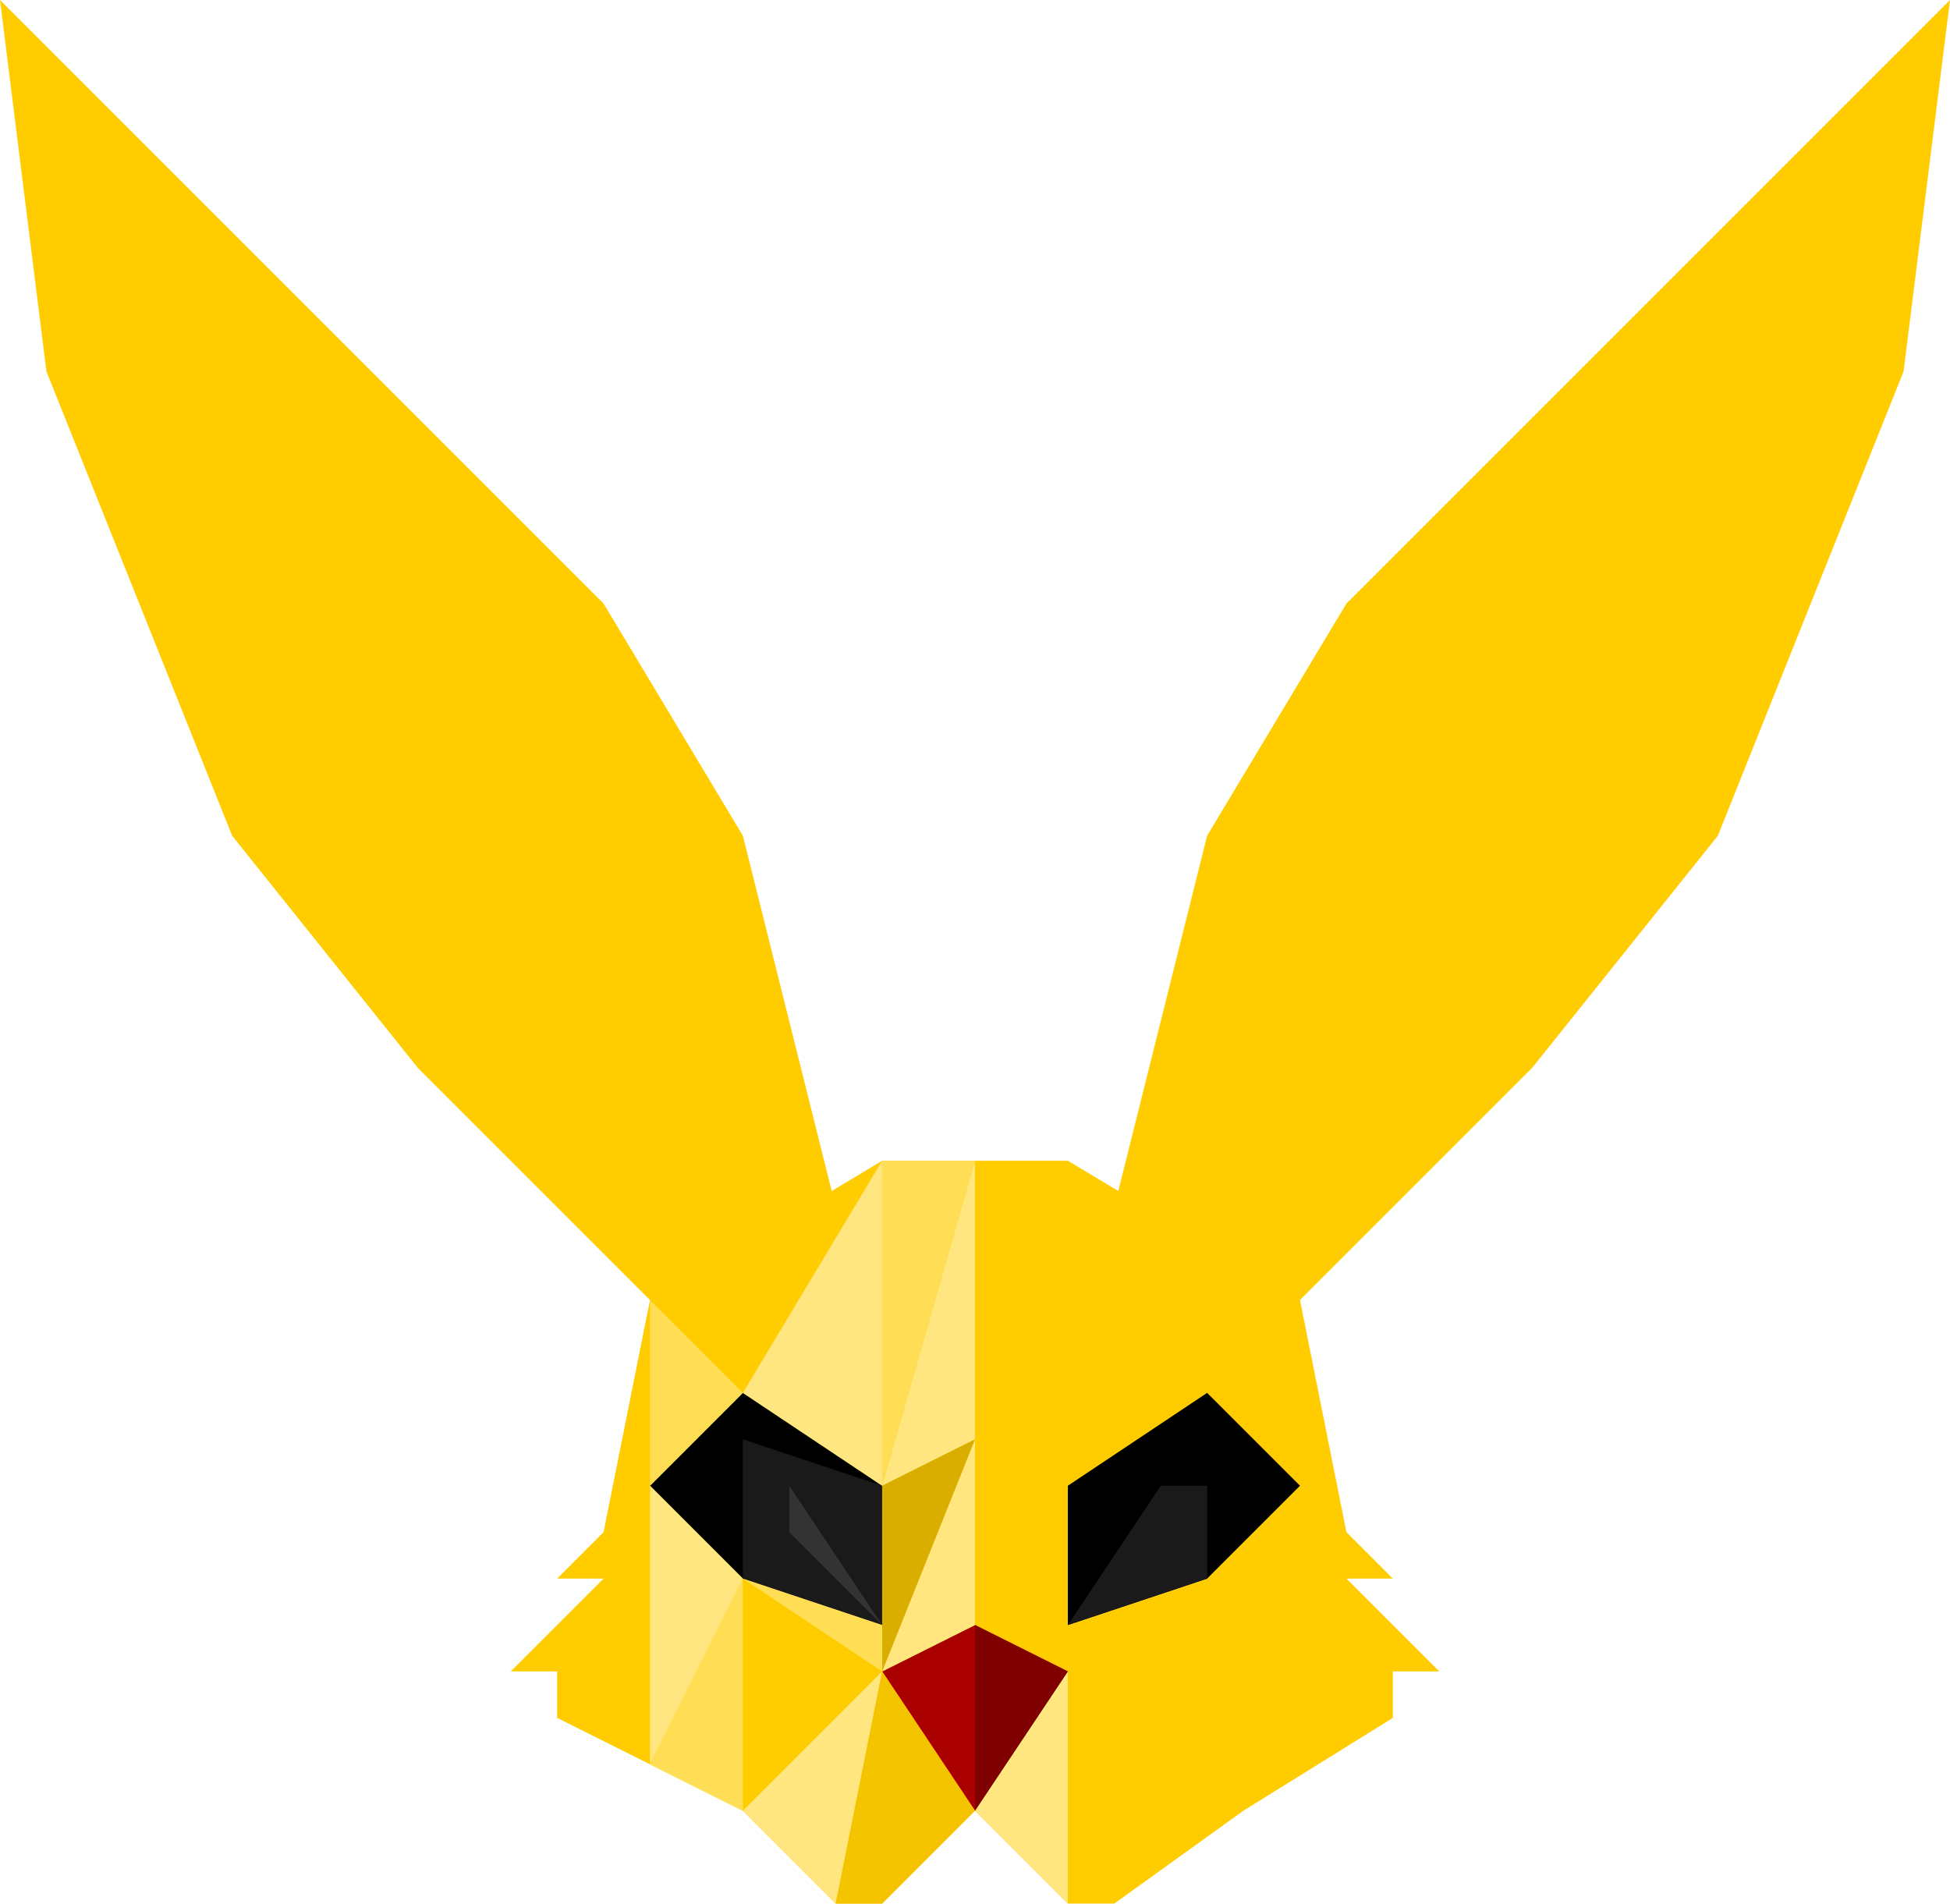
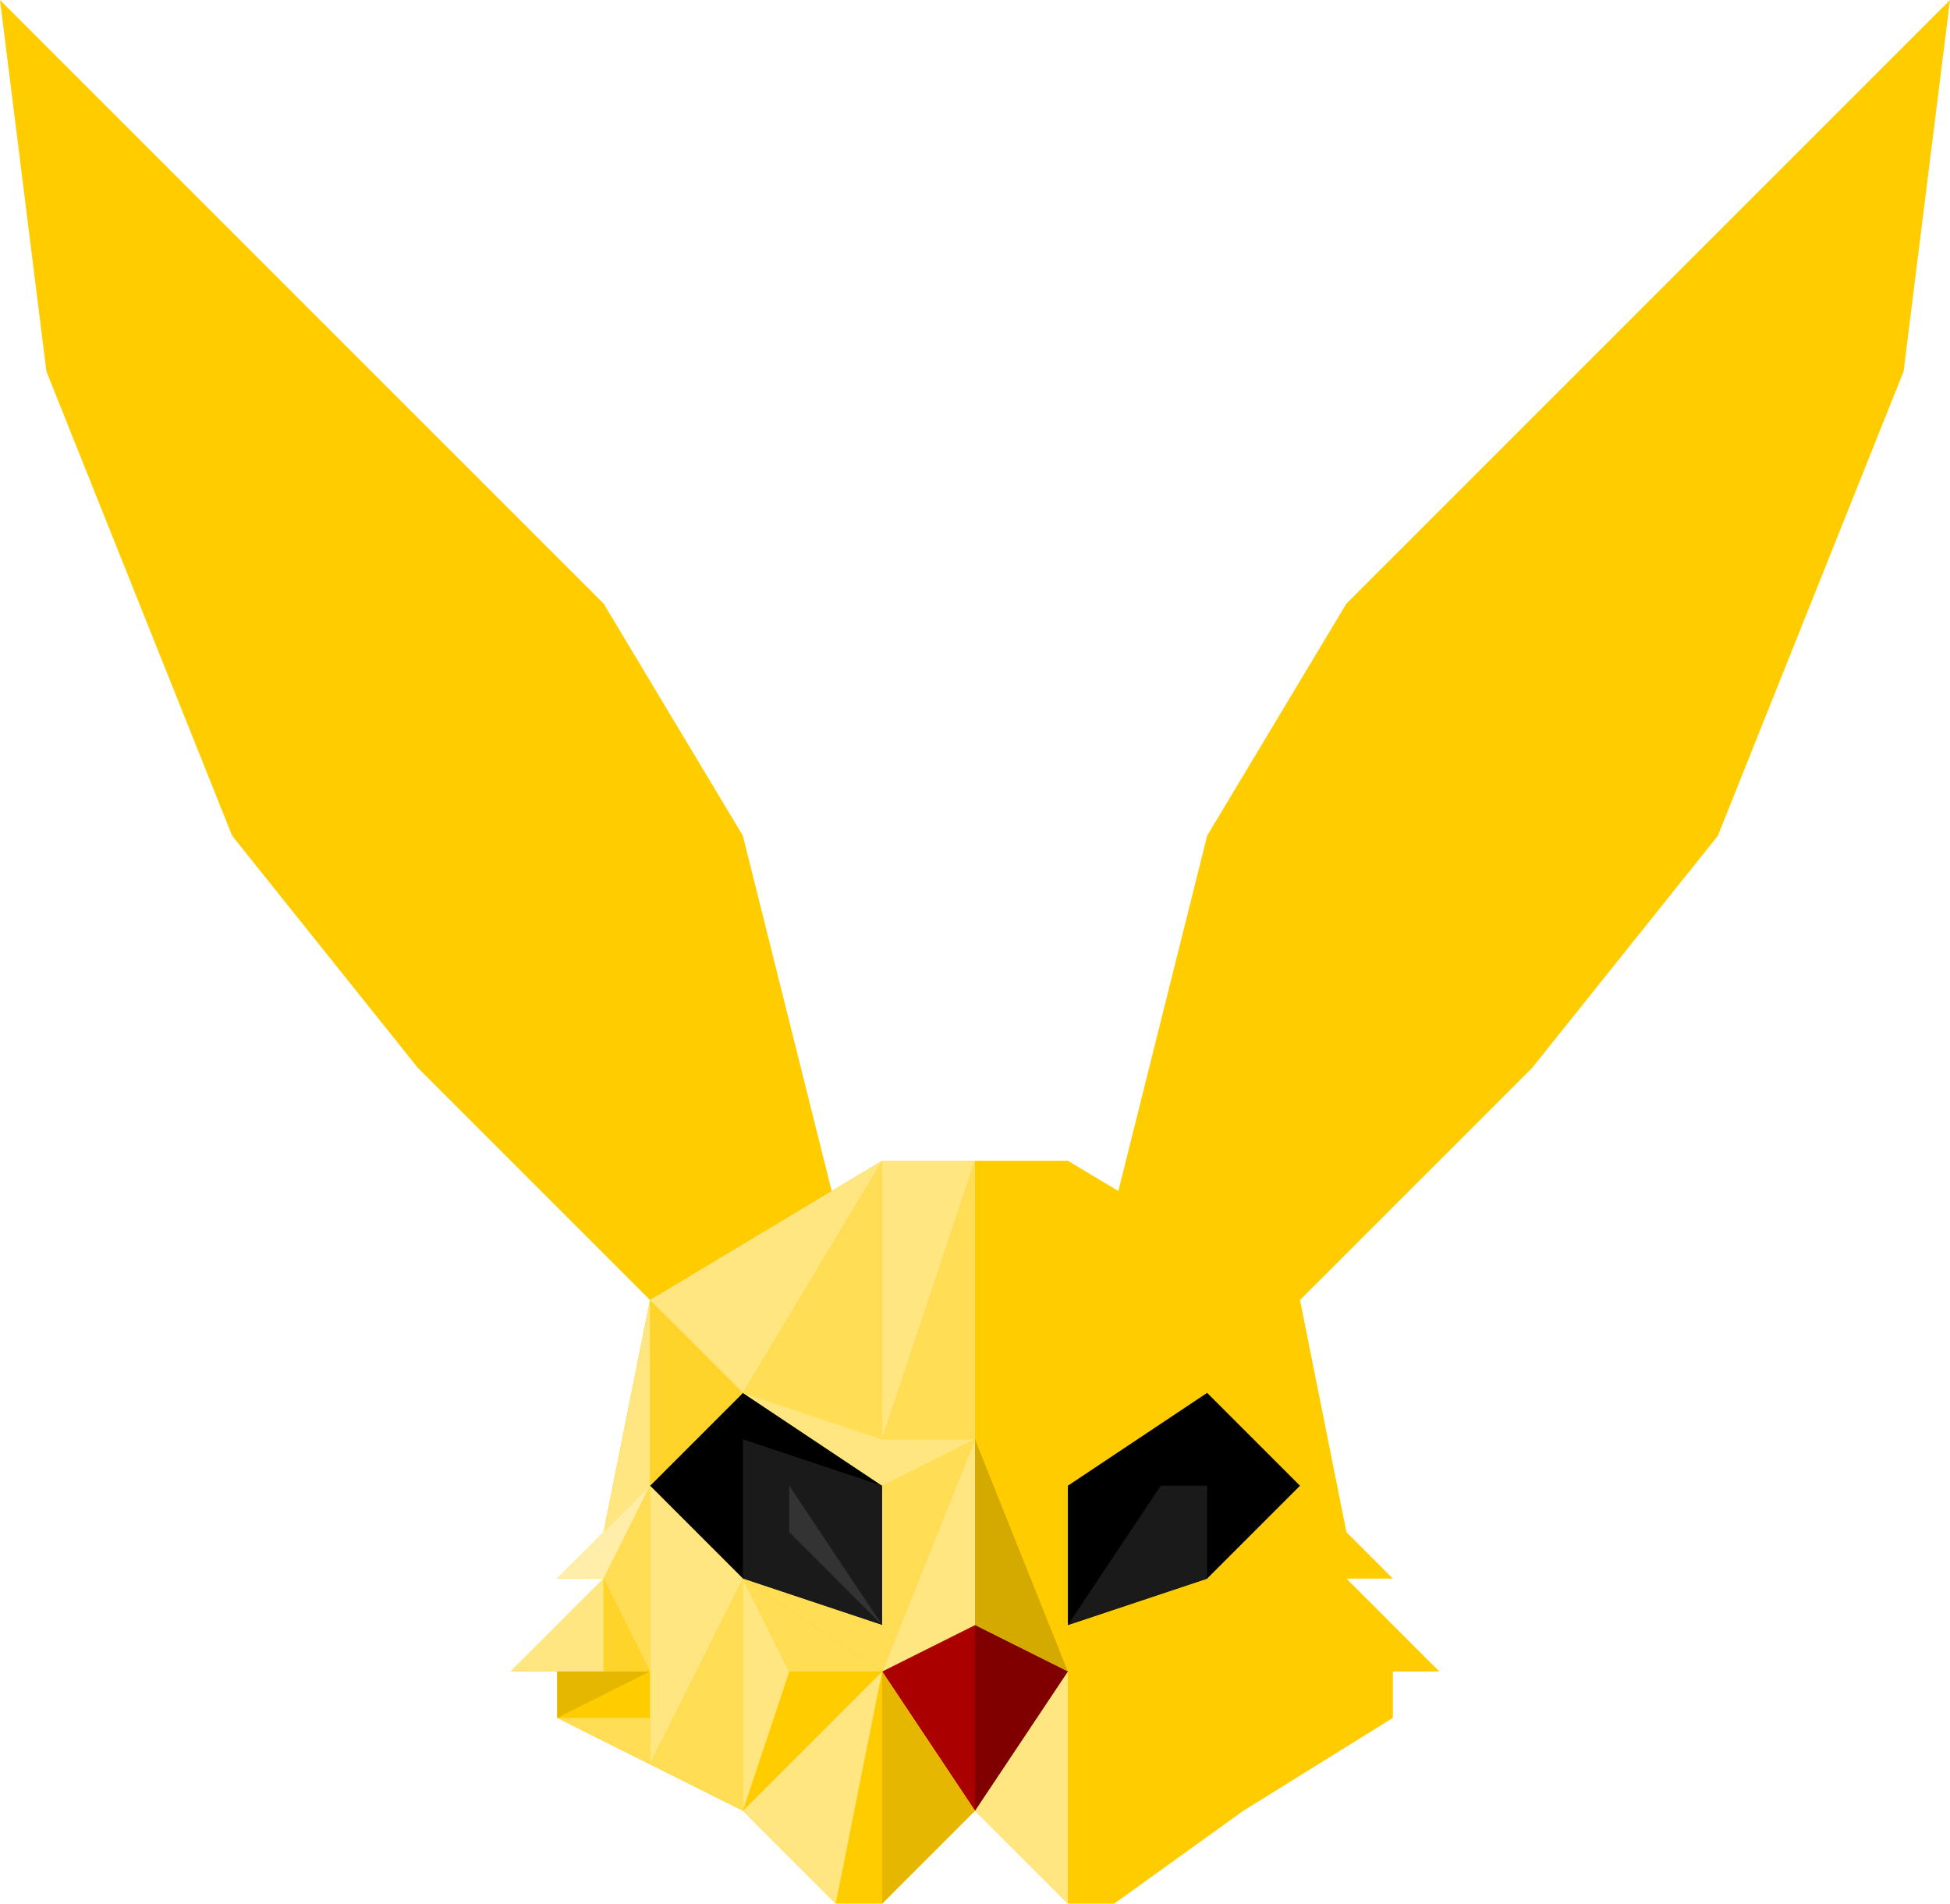
<svg xmlns="http://www.w3.org/2000/svg" width="840" height="820" viewBox="0 0 222.25 216.958" version="1.1" id="svg1" xml:space="preserve">
  <defs id="defs1" />
  <g id="layer1" transform="translate(5.291667,42.33334)">
    <path style="fill:#ffcc00;stroke-width:0.255;stroke-linecap:square" d="M 68.792,105.833 42.333,79.375 21.167,52.917 0,0 -5.292,-42.333 63.5,26.458 79.375,52.917 89.958,95.25 Z" id="path6" />
    <path style="fill:#ffcc00;stroke-width:0.255;stroke-linecap:square" d="M 142.875,105.833 169.333,79.375 190.5,52.917 211.667,-2.8088381e-6 216.958,-42.333 148.167,26.458 l -15.875,26.458 -10.583,42.333 z" id="path7" />
    <path style="fill:#ffcc00;stroke-width:0.255;stroke-linecap:square" d="m 63.5,132.292 5.292,-26.458 26.458,-15.875 h 21.167 l 26.458,15.875 5.292,26.458 5.292,5.292 h -5.292 L 158.75,148.167 h -5.292 v 5.292 l -17.037,10.583 -14.713,10.583 h -5.292 L 105.833,164.042 95.25,174.625 H 89.958 L 79.375,164.042 58.208,153.458 v -5.292 h -5.292 l 10.583,-10.583 h -5.292 z" id="path3" />
    <path style="fill:#000000;stroke-width:0.255;stroke-linecap:square" d="m 95.25,142.875 -15.875,-5.292 L 68.792,127 79.375,116.417 95.25,127 Z" id="path2" />
    <path style="fill:#aa0000;stroke-width:0.255;stroke-linecap:square" d="m 105.833,164.042 -10.583,-15.875 10.583,-5.292 10.583,5.292 z" id="path4" />
    <path style="fill:#000000;stroke-width:0.255;stroke-linecap:square" d="m 116.417,142.875 15.875,-5.292 10.583,-10.583 -10.583,-10.583 -15.875,10.583 z" id="path5" />
    <path style="fill:#ffe680;stroke-width:0.255;stroke-linecap:square" d="M 95.25,148.167 105.833,121.708 V 142.875 Z" id="path8" />
    <path style="fill:#ffe680;stroke-width:0.255;stroke-linecap:square" d="m 89.958,174.625 5.292,-26.458 -15.875,15.875 z" id="path9" />
    <path style="fill:#ffe680;stroke-width:0.255;stroke-linecap:square" d="m 116.417,148.167 v 26.458 l -10.583,-10.583 z" id="path10" />
    <path style="fill:#ffe680;stroke-width:0.255;stroke-linecap:square" d="m 68.792,127 2e-6,31.75 10.583,-21.167 z" id="path11" />
    <path style="fill:#ffdd55;stroke-width:0.255;stroke-linecap:square" d="m 79.375,137.583 v 26.458 l -10.583,-5.292 z" id="path12" />
    <path style="fill:#1a1a1a;stroke-width:0.255;stroke-linecap:square" d="m 79.375,137.583 v -15.875 L 95.25,127 v 15.875 z" id="path13" />
    <path style="fill:#1a1a1a;stroke-width:0.255;stroke-linecap:square" d="M 116.417,142.875 127,127 h 5.292 v 10.583 z" id="path14" />
    <path style="fill:#333333;stroke-width:0.255;stroke-linecap:square" d="M 95.25,142.875 84.667,132.292 V 127 Z" id="path15" />
    <path style="fill:#800000;stroke-width:0.255;stroke-linecap:square" d="M 105.833,164.042 V 142.875 l 10.583,5.292 z" id="path16" />
-     <path style="fill:#ffdd55;stroke-width:0.255;stroke-linecap:square" d="m 68.792,127 v -21.167 l 10.583,10.583 z" id="path17" />
-     <path style="fill:#ffe680;fill-opacity:1;stroke-width:0.255;stroke-linecap:square" d="M 79.375,116.417 95.25,89.958 95.25,127 Z" id="path18" />
-     <path style="fill:#ffdd55;fill-opacity:1;stroke-width:0.255;stroke-linecap:square" d="M 95.25,127 105.833,89.958 H 95.25 Z" id="path19" />
-     <path style="fill:#ffe680;fill-opacity:1;stroke-width:0.255;stroke-linecap:square" d="m 95.25,127 10.583,-5.292 V 89.958 Z" id="path20" />
-     <path style="fill:#daae00;fill-opacity:1;stroke-width:0.255;stroke-linecap:square" d="m 95.25,127 10.583,-5.292 -10.583,26.458 z" id="path21" />
+     <path style="fill:#ffd42a;stroke-width:0.255;stroke-linecap:square" d="m 68.792,127 v -21.167 l 10.583,10.583 z" id="path17" />
+     <path style="fill:#ffdd55;fill-opacity:1;stroke-width:0.255;stroke-linecap:square" d="m 79.375,116.417 15.875,-26.458 10e-7,31.75 z" id="path18" />
+     <path style="fill:#ffe680;fill-opacity:1;stroke-width:0.255;stroke-linecap:square" d="M 95.25,121.708 105.833,89.958 H 95.25 Z" id="path19" />
+     <path style="fill:#ffdd55;fill-opacity:1;stroke-width:0.255;stroke-linecap:square" d="M 95.25,121.708 H 105.833 V 89.958 Z" id="path20" />
+     <path style="fill:#ffdd55;fill-opacity:1;stroke-width:0.255;stroke-linecap:square" d="m 95.25,127 10.583,-5.292 -10.583,26.458 z" id="path21" />
    <path style="fill:#ffdd55;fill-opacity:1;stroke-width:0.255;stroke-linecap:square" d="m 79.375,137.583 15.875,10.583 V 142.875 Z" id="path22" />
-     <path style="fill:#f5c400;fill-opacity:1;stroke-width:0.255;stroke-linecap:square" d="M 95.25,174.625 H 89.958 l 5.292,-26.458 10.583,15.875 z" id="path23" />
+     <path style="fill:#e5b700;fill-opacity:1;stroke-width:0.255;stroke-linecap:square" d="m 95.25,174.625 v -26.458 l 10.583,15.875 z" id="path23" />
+     <path style="fill:#ffe680;fill-opacity:1;stroke-width:0.255;stroke-linecap:square" d="m 79.375,116.417 15.875,5.292 V 127 Z" id="path27" />
+     <path style="fill:#ffe680;fill-opacity:1;stroke-width:0.255;stroke-linecap:square" d="M 95.25,121.708 V 127 l 10.583,-5.292 z" id="path28" />
+     <path style="fill:#ffe680;fill-opacity:1;stroke-width:0.255;stroke-linecap:square" d="M 79.375,116.417 68.792,105.833 95.25,89.958 Z" id="path29" />
+     <path style="fill:#ffe680;fill-opacity:1;stroke-width:0.255;stroke-linecap:square" d="M 63.5,132.292 68.792,127 v -21.167 z" id="path30" />
+     <path style="fill:#e5b700;fill-opacity:1;stroke-width:0.255;stroke-linecap:square" d="m 58.208,148.167 h 10.583 l -10.583,5.292 z" id="path31" />
+     <path style="fill:#ffcc00;fill-opacity:1;stroke-width:0.255;stroke-linecap:square" d="m 79.375,164.042 15.875,-15.875 H 84.667 Z" id="path32" />
+     <path style="fill:#ffe680;fill-opacity:1;stroke-width:0.255;stroke-linecap:square" d="m 79.375,137.583 5.292,10.583 -5.292,15.875 z" id="path33" />
+     <path style="fill:#ffdd55;fill-opacity:1;stroke-width:0.255;stroke-linecap:square" d="m 84.667,148.167 -5.292,-10.583 15.875,10.583 z" id="path34" />
+     <path style="fill:#ffeeaa;fill-opacity:1;stroke-width:0.255;stroke-linecap:square" d="m 68.792,127 -5.292,10.583 h -5.292 z" id="path35" />
+     <path style="fill:#ffdd55;fill-opacity:1;stroke-width:0.255;stroke-linecap:square" d="m 63.5,137.583 5.292,10.583 V 127 Z" id="path36" />
+     <path style="fill:#ffe680;fill-opacity:1;stroke-width:0.255;stroke-linecap:square" d="m 63.5,137.583 v 10.583 H 52.917 Z" id="path37" />
+     <path style="fill:#ffd42a;fill-opacity:1;stroke-width:0.255;stroke-linecap:square" d="m 63.5,137.583 v 10.583 h 5.292 z" id="path38" />
+     <path style="fill:#ffdd55;fill-opacity:1;stroke-width:0.255;stroke-linecap:square" d="m 58.208,153.458 10.583,5.292 v -5.292 z" id="path39" />
+     <path style="fill:#d4aa00;fill-opacity:1;stroke-width:0.255;stroke-linecap:square" d="m 105.833,121.708 10.583,26.458 -10.583,-5.292 z" id="path44" />
  </g>
</svg>
